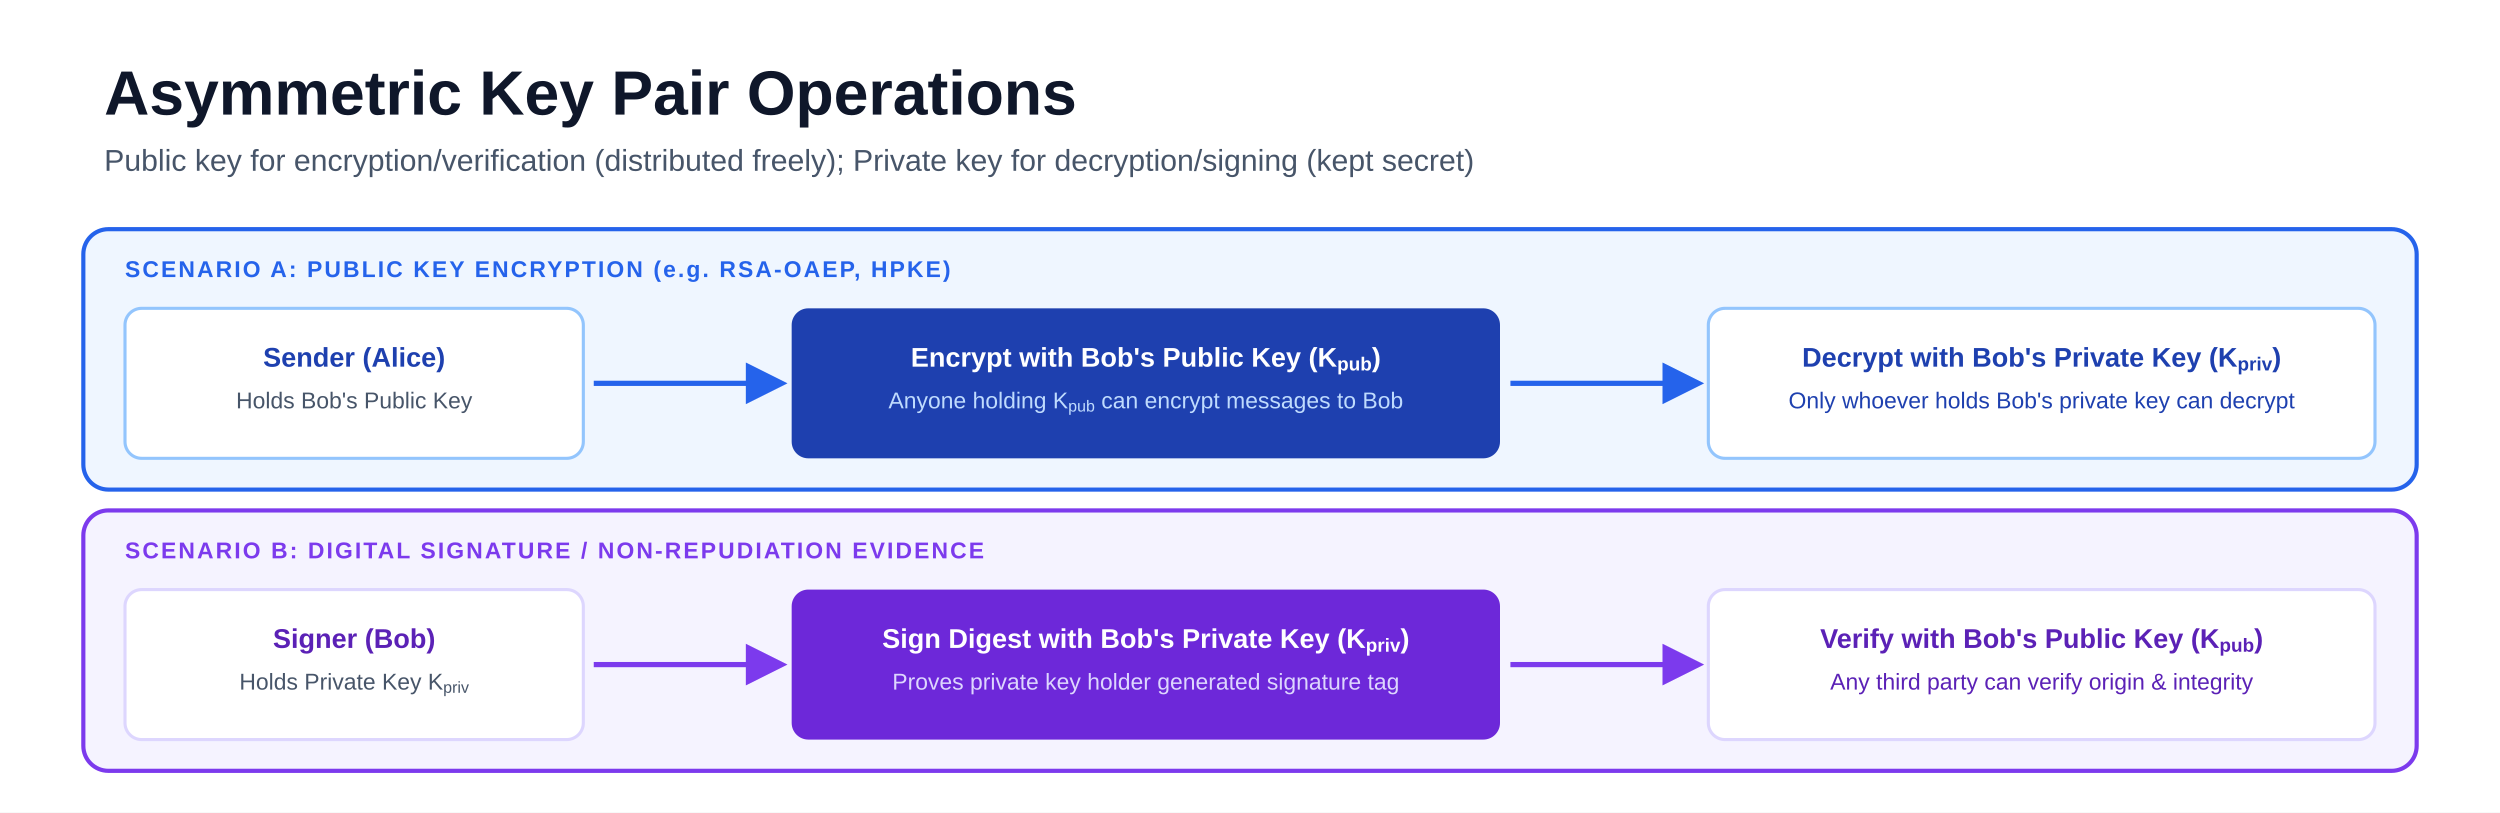
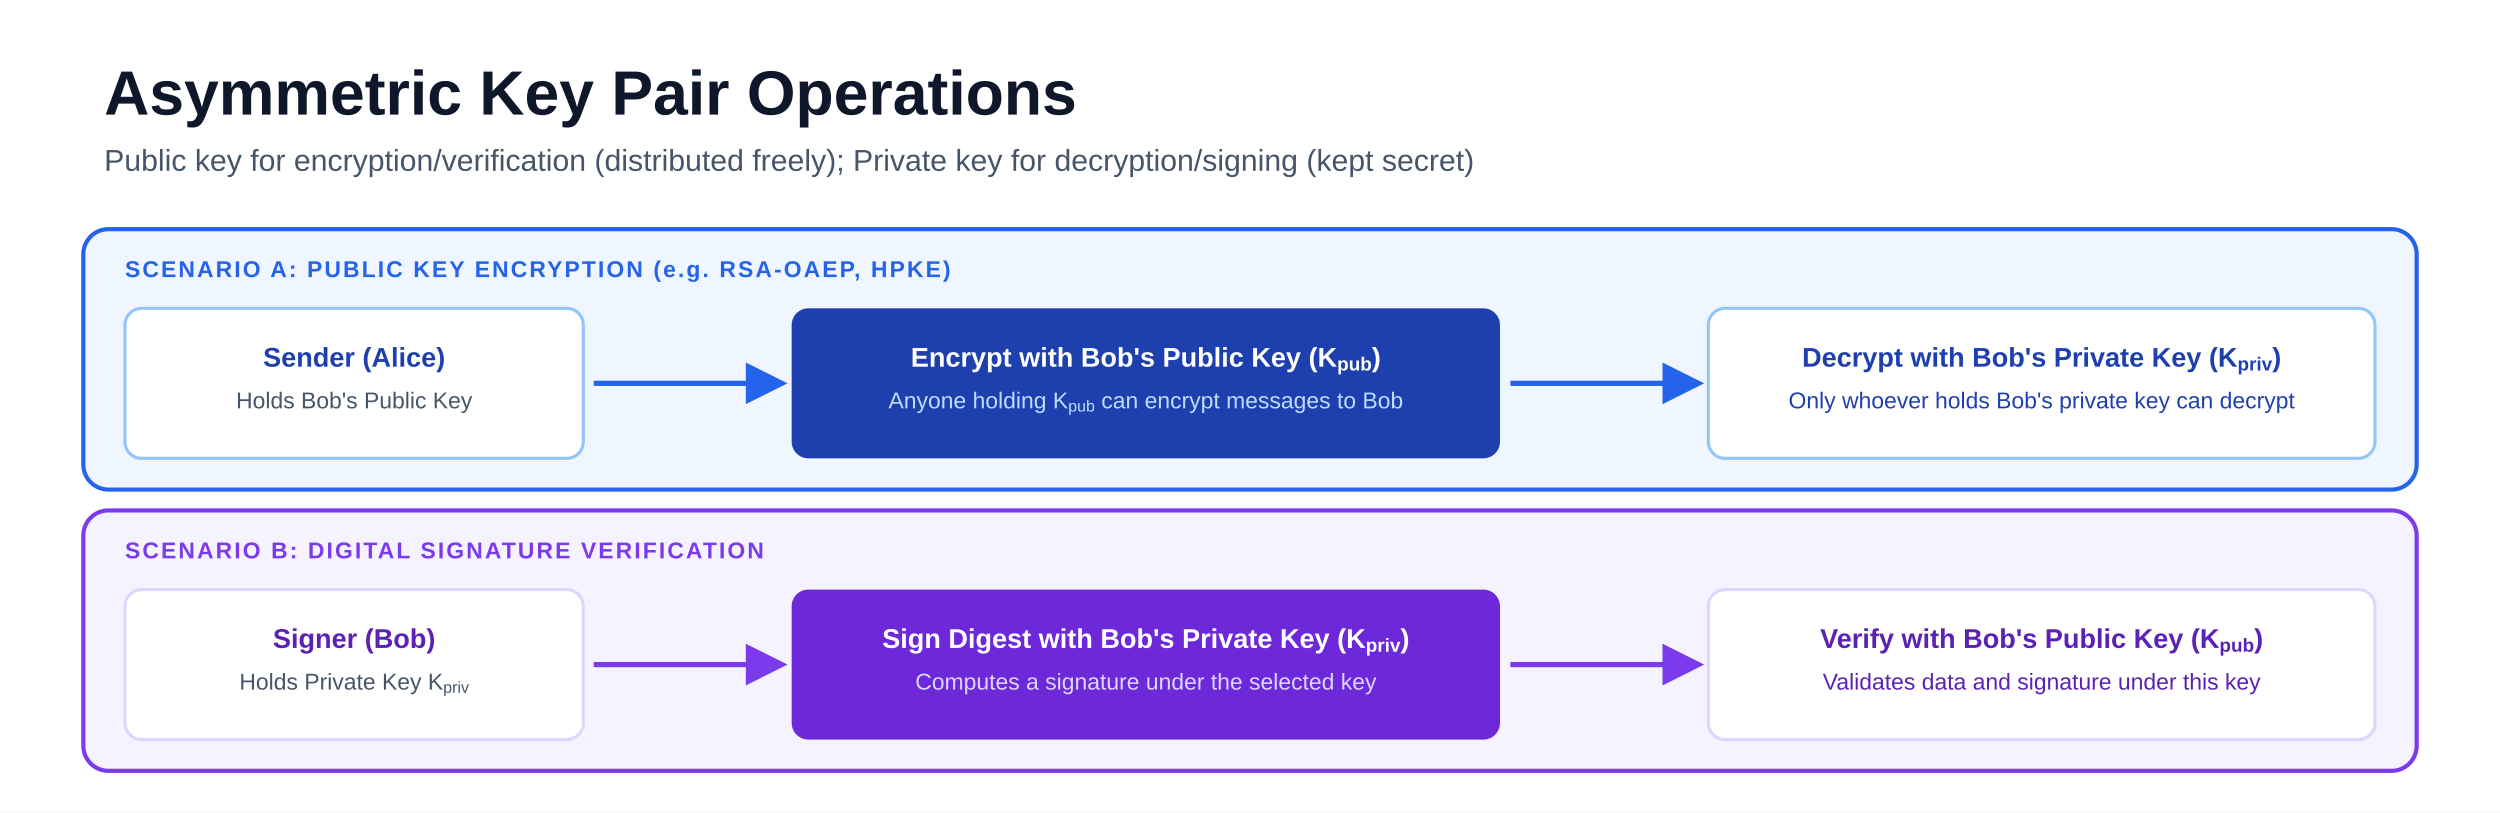
<svg xmlns="http://www.w3.org/2000/svg" viewBox="0 0 1200 390" font-family="-apple-system, BlinkMacSystemFont, 'Segoe UI', Arial, sans-serif">
  <rect width="1200" height="390" fill="#ffffff" />
  <defs>
    <marker id="arrow-blue" viewBox="0 0 10 10" refX="8.5" refY="5" markerWidth="8" markerHeight="8" orient="auto">
      <path d="M0 0 L10 5 L0 10Z" fill="#2563eb" />
    </marker>
    <marker id="arrow-purple" viewBox="0 0 10 10" refX="8.5" refY="5" markerWidth="8" markerHeight="8" orient="auto">
      <path d="M0 0 L10 5 L0 10Z" fill="#7c3aed" />
    </marker>
  </defs>
  <text x="50" y="55" font-size="30" font-weight="850" fill="#0f172a">Asymmetric Key Pair Operations</text>
  <text x="50" y="82" font-size="14.5" fill="#475569">Public key for encryption/verification (distributed freely); Private key for decryption/signing (kept secret)</text>
  <rect x="40" y="110" width="1120" height="125" rx="12" fill="#eff6ff" stroke="#2563eb" stroke-width="2" />
  <text x="60" y="133" font-size="11" font-weight="900" letter-spacing="1" fill="#2563eb">SCENARIO A: PUBLIC KEY ENCRYPTION (e.g. RSA-OAEP, HPKE)</text>
  <rect x="60" y="148" width="220" height="72" rx="8" fill="#ffffff" stroke="#93c5fd" stroke-width="1.5" />
  <text x="170" y="176" font-size="13" font-weight="800" fill="#1e40af" text-anchor="middle">Sender (Alice)</text>
  <text x="170" y="196" font-size="11" fill="#475569" text-anchor="middle">Holds Bob's Public Key</text>
  <path d="M 285 184 L 375 184" fill="none" stroke="#2563eb" stroke-width="2.5" marker-end="url(#arrow-blue)" />
  <rect x="380" y="148" width="340" height="72" rx="8" fill="#1e40af" />
  <text x="550" y="176" font-size="13" font-weight="800" fill="#ffffff" text-anchor="middle">Encrypt with Bob's Public Key (K<tspan baseline-shift="sub" font-size="70%">pub</tspan>)</text>
  <text x="550" y="196" font-size="11" fill="#bfdbfe" text-anchor="middle">Anyone holding K<tspan baseline-shift="sub" font-size="70%">pub</tspan> can encrypt messages to Bob</text>
  <path d="M 725 184 L 815 184" fill="none" stroke="#2563eb" stroke-width="2.5" marker-end="url(#arrow-blue)" />
  <rect x="820" y="148" width="320" height="72" rx="8" fill="#ffffff" stroke="#93c5fd" stroke-width="1.5" />
  <text x="980" y="176" font-size="13" font-weight="800" fill="#1e40af" text-anchor="middle">Decrypt with Bob's Private Key (K<tspan baseline-shift="sub" font-size="70%">priv</tspan>)</text>
  <text x="980" y="196" font-size="11" fill="#1e40af" text-anchor="middle">Only whoever holds Bob's private key can decrypt</text>
  <rect x="40" y="245" width="1120" height="125" rx="12" fill="#f5f3ff" stroke="#7c3aed" stroke-width="2" />
-   <text x="60" y="268" font-size="11" font-weight="900" letter-spacing="1" fill="#7c3aed">SCENARIO B: DIGITAL SIGNATURE / NON-REPUDIATION EVIDENCE</text>
+   <text x="60" y="268" font-size="11" font-weight="900" letter-spacing="1" fill="#7c3aed">SCENARIO B: DIGITAL SIGNATURE VERIFICATION</text>
  <rect x="60" y="283" width="220" height="72" rx="8" fill="#ffffff" stroke="#ddd6fe" stroke-width="1.5" />
  <text x="170" y="311" font-size="13" font-weight="800" fill="#5b21b6" text-anchor="middle">Signer (Bob)</text>
  <text x="170" y="331" font-size="11" fill="#475569" text-anchor="middle">Holds Private Key K<tspan baseline-shift="sub" font-size="70%">priv</tspan>
  </text>
  <path d="M 285 319 L 375 319" fill="none" stroke="#7c3aed" stroke-width="2.5" marker-end="url(#arrow-purple)" />
  <rect x="380" y="283" width="340" height="72" rx="8" fill="#6d28d9" />
  <text x="550" y="311" font-size="13" font-weight="800" fill="#ffffff" text-anchor="middle">Sign Digest with Bob's Private Key (K<tspan baseline-shift="sub" font-size="70%">priv</tspan>)</text>
-   <text x="550" y="331" font-size="11" fill="#ddd6fe" text-anchor="middle">Proves private key holder generated signature tag</text>
+   <text x="550" y="331" font-size="11" fill="#ddd6fe" text-anchor="middle">Computes a signature under the selected key</text>
  <path d="M 725 319 L 815 319" fill="none" stroke="#7c3aed" stroke-width="2.5" marker-end="url(#arrow-purple)" />
  <rect x="820" y="283" width="320" height="72" rx="8" fill="#ffffff" stroke="#ddd6fe" stroke-width="1.5" />
  <text x="980" y="311" font-size="13" font-weight="800" fill="#5b21b6" text-anchor="middle">Verify with Bob's Public Key (K<tspan baseline-shift="sub" font-size="70%">pub</tspan>)</text>
-   <text x="980" y="331" font-size="11" fill="#5b21b6" text-anchor="middle">Any third party can verify origin &amp; integrity</text>
+   <text x="980" y="331" font-size="11" fill="#5b21b6" text-anchor="middle">Validates data and signature under this key</text>
</svg>
